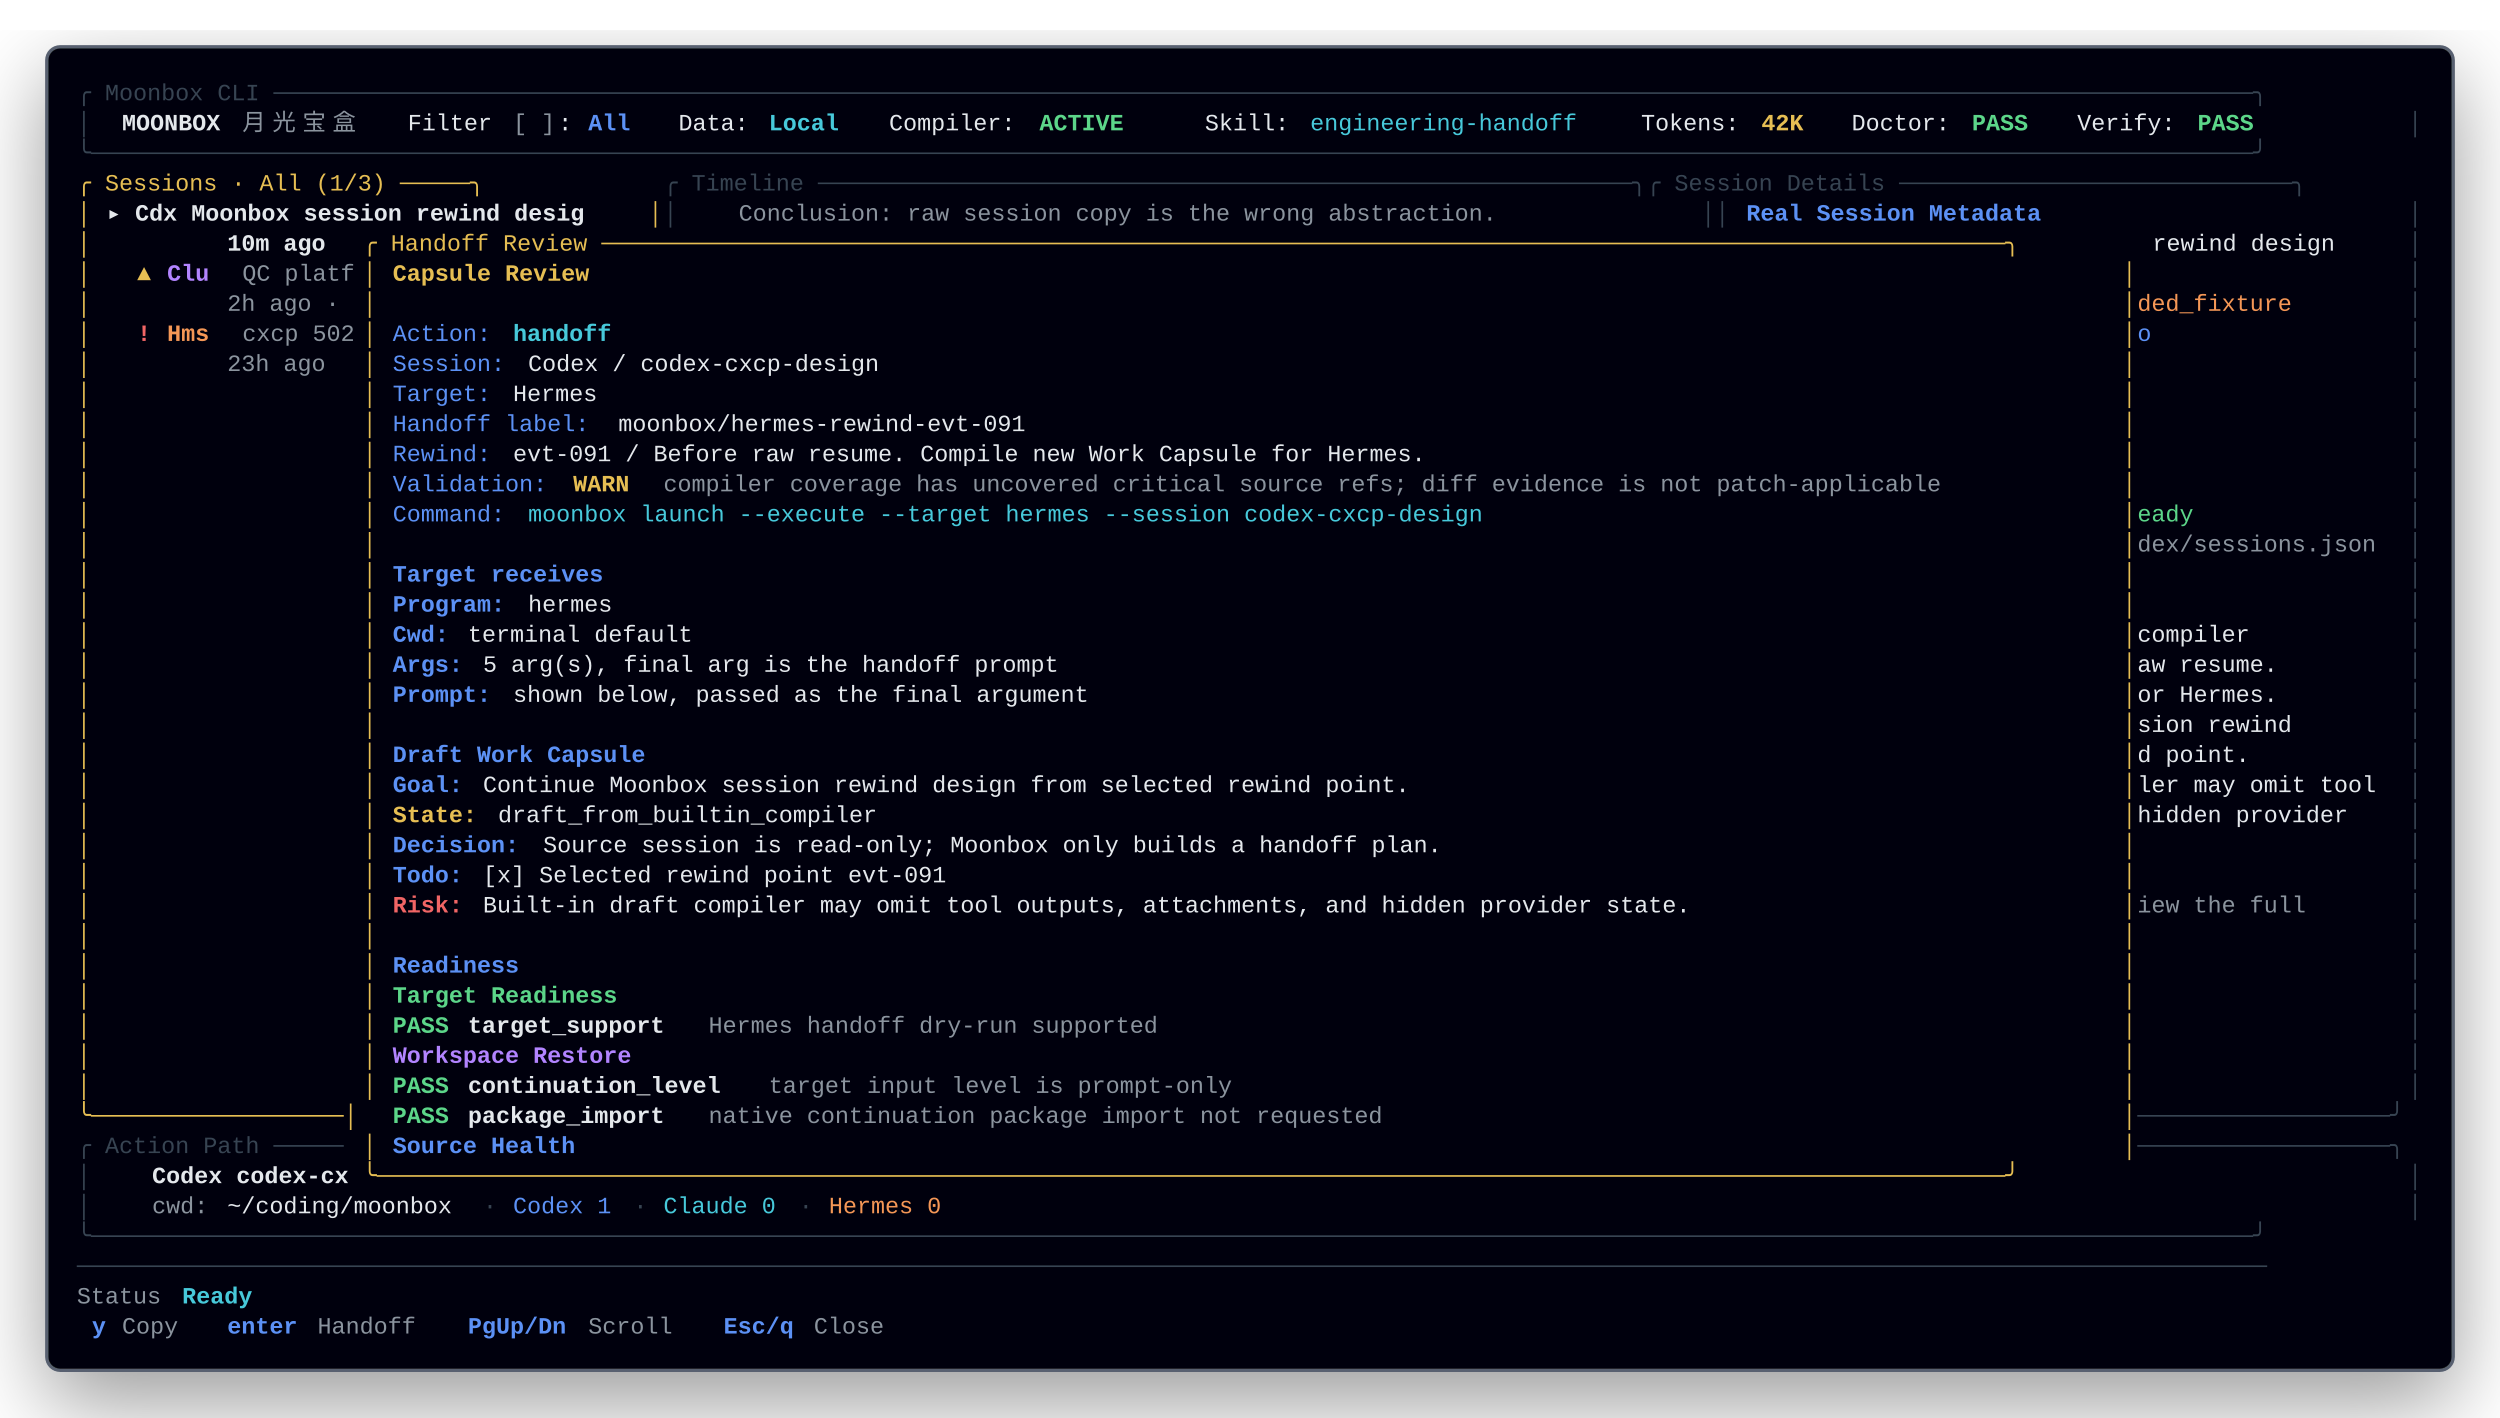
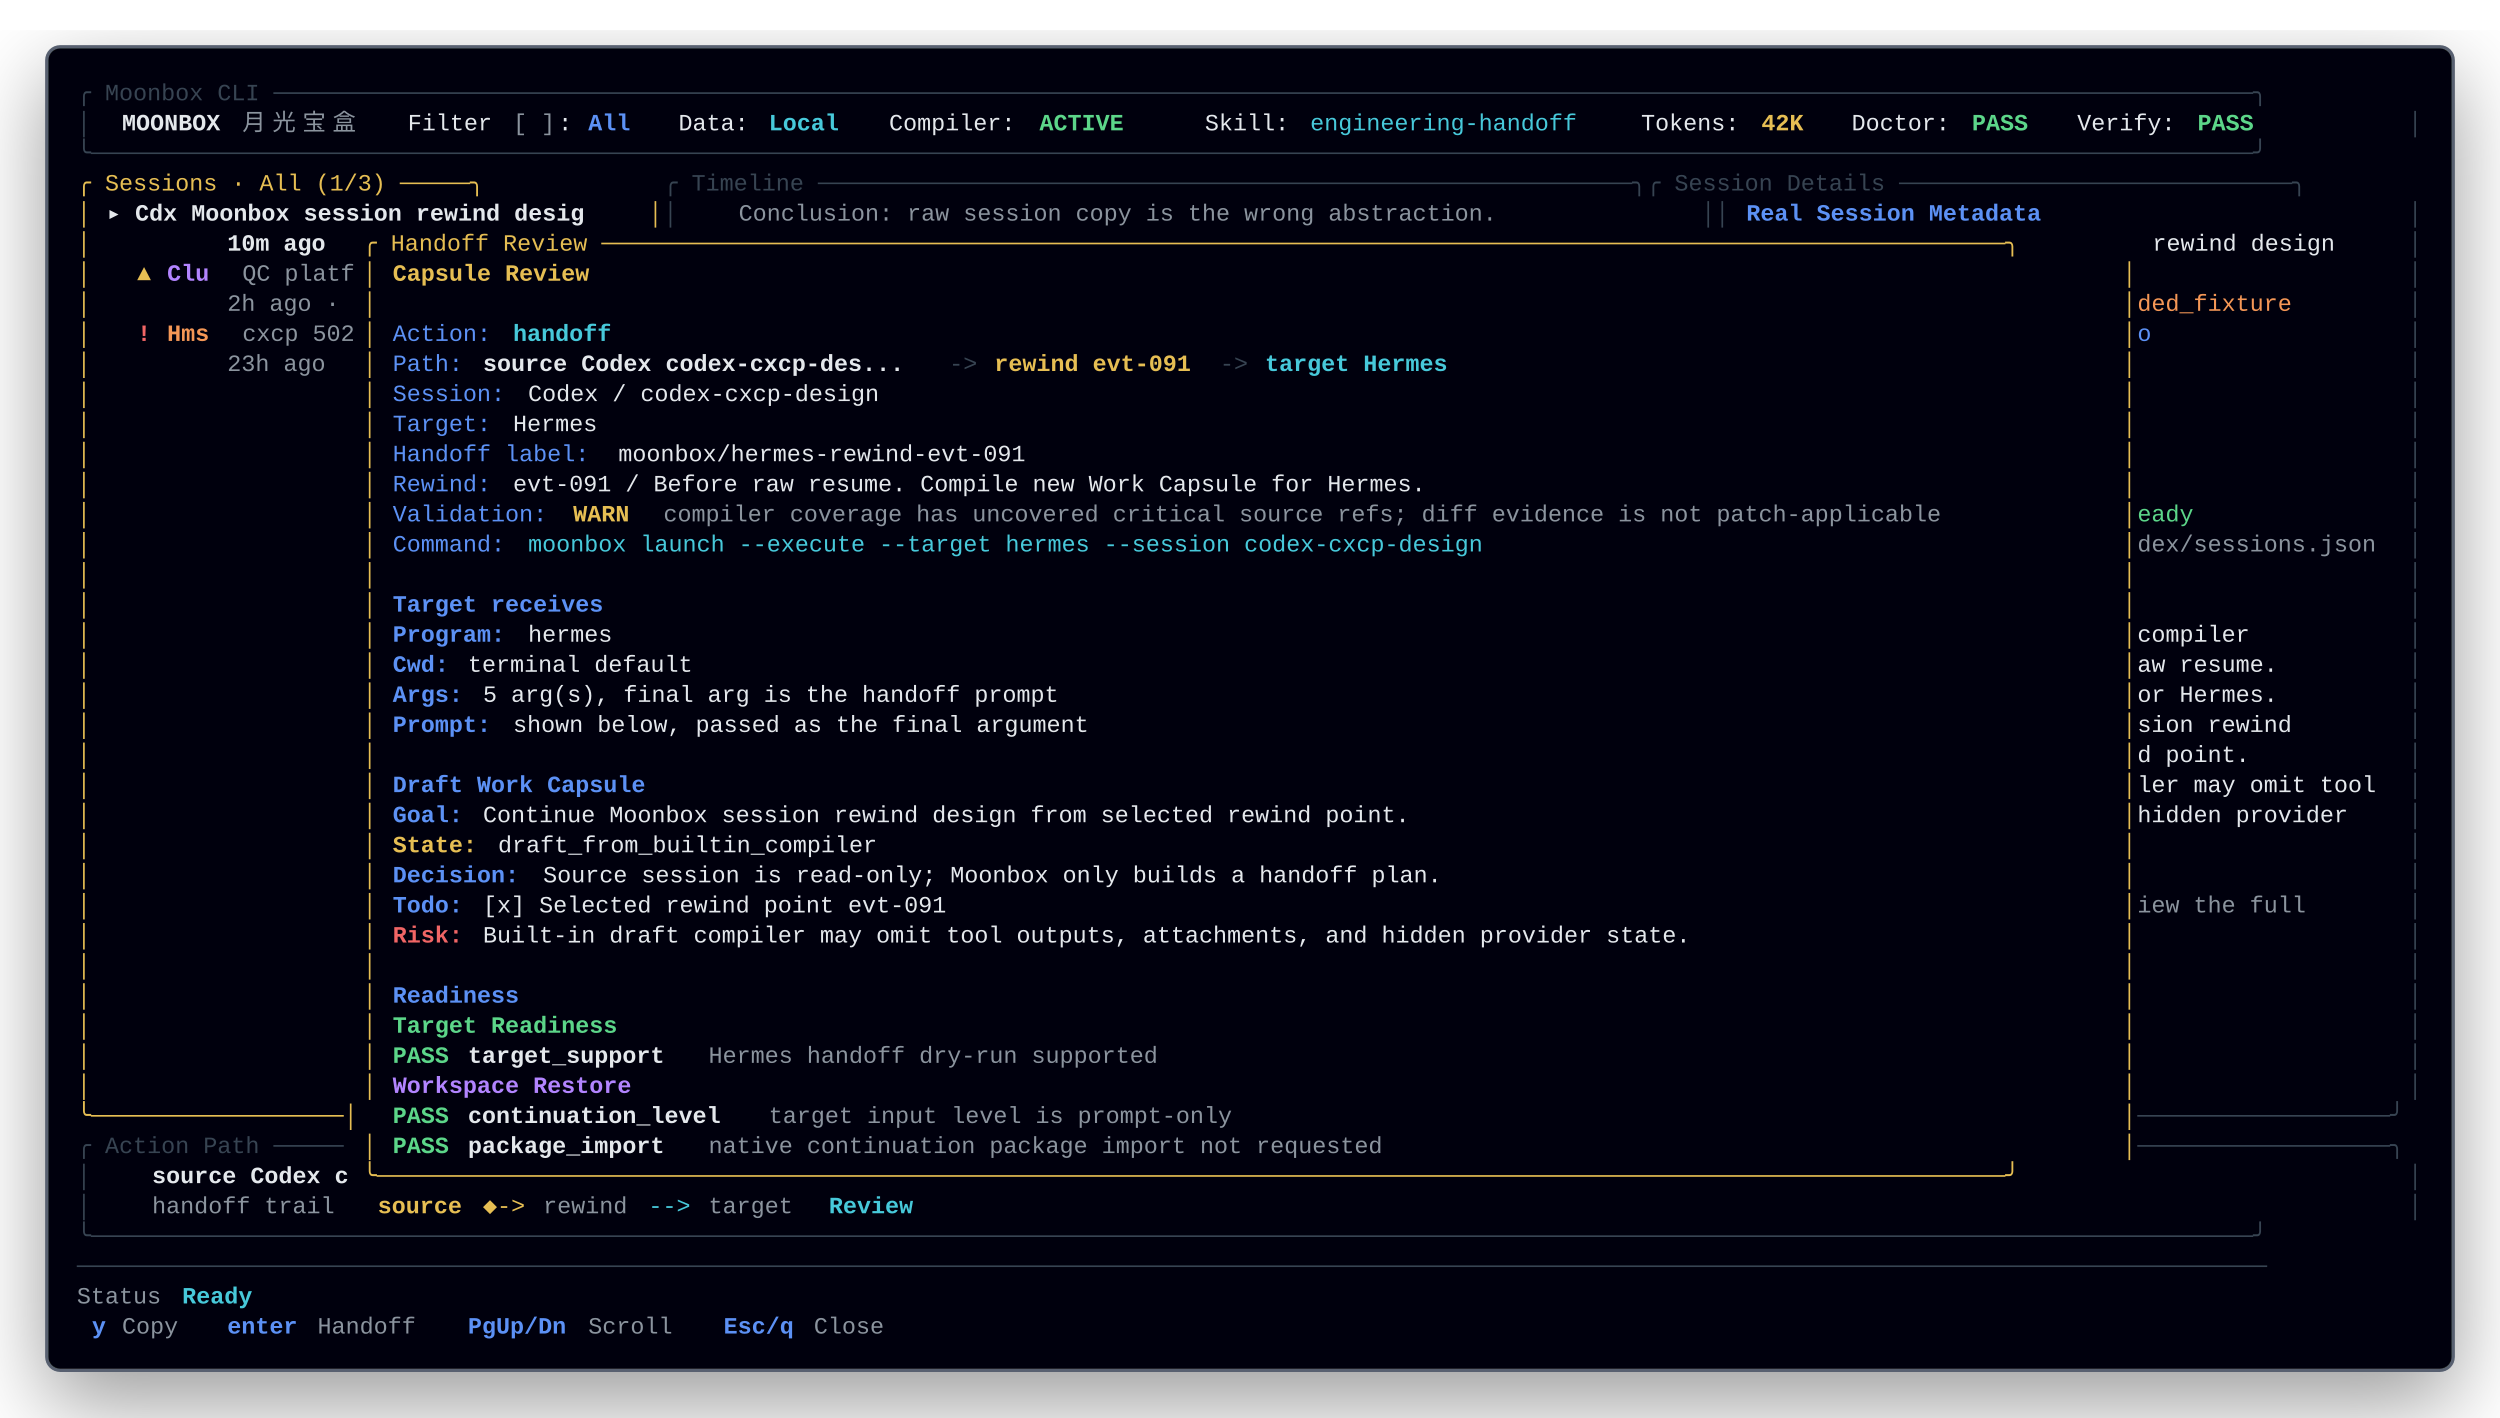
<svg xmlns="http://www.w3.org/2000/svg" width="1496" height="848" viewBox="0 0 1496 848" role="img" aria-labelledby="title desc">
  <defs>
    <filter id="shadow" x="-10%" y="-10%" width="120%" height="120%">
      <feDropShadow dx="0" dy="18" stdDeviation="26" flood-color="#000000" flood-opacity="0.40" />
    </filter>
    <style>
      .mono { font-family: ui-monospace, SFMono-Regular, Menlo, Monaco, Consolas, "Liberation Mono", monospace; white-space: pre; }
    </style>
  </defs>
  <rect x="28" y="28" width="1440" height="792" rx="8" fill="#050607" stroke="#58616f" stroke-width="2" filter="url(#shadow)" />
  <text x="46" y="60" class="mono" font-size="14" font-weight="500" fill="#374452">╭ Moonbox CLI ─────────────────────────────────────────────────────────────────────────────────────────────────────────────────────────────────────────────╮</text>
  <text x="46" y="78" class="mono" font-size="14" font-weight="500" fill="#374452">│</text>
  <text x="73" y="78" class="mono" font-size="14" font-weight="800" fill="#e4e8ec">MOONBOX</text>
  <text x="145" y="78" class="mono" font-size="14" font-weight="500" fill="#8b949e">月</text>
  <text x="163" y="78" class="mono" font-size="14" font-weight="500" fill="#8b949e">光</text>
  <text x="181" y="78" class="mono" font-size="14" font-weight="500" fill="#8b949e">宝</text>
  <text x="199" y="78" class="mono" font-size="14" font-weight="500" fill="#8b949e">盒</text>
  <text x="244" y="78" class="mono" font-size="14" font-weight="500" fill="#e4e8ec">Filter</text>
  <text x="307" y="78" class="mono" font-size="14" font-weight="500" fill="#8b949e">[ ]</text>
  <text x="334" y="78" class="mono" font-size="14" font-weight="500" fill="#e4e8ec">:</text>
  <text x="352" y="78" class="mono" font-size="14" font-weight="800" fill="#5c91f5">All</text>
  <text x="406" y="78" class="mono" font-size="14" font-weight="500" fill="#e4e8ec">Data:</text>
  <text x="460" y="78" class="mono" font-size="14" font-weight="800" fill="#47c9da">Local</text>
  <text x="532" y="78" class="mono" font-size="14" font-weight="500" fill="#e4e8ec">Compiler:</text>
  <text x="622" y="78" class="mono" font-size="14" font-weight="800" fill="#5cd689">ACTIVE</text>
  <text x="721" y="78" class="mono" font-size="14" font-weight="500" fill="#e4e8ec">Skill:</text>
  <text x="784" y="78" class="mono" font-size="14" font-weight="500" fill="#47c9da">engineering-handoff</text>
  <text x="982" y="78" class="mono" font-size="14" font-weight="500" fill="#e4e8ec">Tokens:</text>
  <text x="1054" y="78" class="mono" font-size="14" font-weight="800" fill="#e6be53">42K</text>
  <text x="1108" y="78" class="mono" font-size="14" font-weight="500" fill="#e4e8ec">Doctor:</text>
  <text x="1180" y="78" class="mono" font-size="14" font-weight="800" fill="#5cd689">PASS</text>
  <text x="1243" y="78" class="mono" font-size="14" font-weight="500" fill="#e4e8ec">Verify:</text>
  <text x="1315" y="78" class="mono" font-size="14" font-weight="800" fill="#5cd689">PASS</text>
  <text x="1441" y="78" class="mono" font-size="14" font-weight="500" fill="#374452">│</text>
  <text x="46" y="96" class="mono" font-size="14" font-weight="500" fill="#374452">╰──────────────────────────────────────────────────────────────────────────────────────────────────────────────────────────────────────────────────────────╯</text>
  <text x="46" y="114" class="mono" font-size="14" font-weight="500" fill="#e6be53">╭ Sessions · All (1/3)           ─────╮</text>
  <text x="397" y="114" class="mono" font-size="14" font-weight="500" fill="#374452">╭ Timeline ──────────────────────────────────────────────────────────╮╭ Session Details ────────────────────────────╮</text>
  <text x="46" y="132" class="mono" font-size="14" font-weight="500" fill="#e6be53">│</text>
  <text x="64" y="132" class="mono" font-size="14" font-weight="800" fill="#e4e8ec">▸ Cdx  Moonbox session rewind desig</text>
  <text x="388" y="132" class="mono" font-size="14" font-weight="500" fill="#e6be53">│</text>
  <text x="397" y="132" class="mono" font-size="14" font-weight="500" fill="#374452">│</text>
  <text x="442" y="132" class="mono" font-size="14" font-weight="500" fill="#8b949e">Conclusion: raw session copy is the wrong abstraction.</text>
  <text x="1018" y="132" class="mono" font-size="14" font-weight="500" fill="#374452">││</text>
  <text x="1045" y="132" class="mono" font-size="14" font-weight="800" fill="#5c91f5">Real Session Metadata</text>
  <text x="1441" y="132" class="mono" font-size="14" font-weight="500" fill="#374452">│</text>
  <text x="46" y="150" class="mono" font-size="14" font-weight="500" fill="#e6be53">│</text>
  <text x="136" y="150" class="mono" font-size="14" font-weight="800" fill="#e4e8ec">10m ago</text>
  <text x="217" y="150" class="mono" font-size="14" font-weight="500" fill="#e6be53">╭ Handoff Review ────────────────────────────────────────────────────────────────────────────────────────────────────╮</text>
  <text x="1288" y="150" class="mono" font-size="14" font-weight="500" fill="#e4e8ec">rewind design</text>
  <text x="1441" y="150" class="mono" font-size="14" font-weight="500" fill="#374452">│</text>
  <text x="46" y="168" class="mono" font-size="14" font-weight="500" fill="#e6be53">│</text>
  <text x="82" y="168" class="mono" font-size="14" font-weight="500" fill="#e6be53">▲</text>
  <text x="100" y="168" class="mono" font-size="14" font-weight="800" fill="#b284ff">Clu</text>
  <text x="145" y="168" class="mono" font-size="14" font-weight="500" fill="#8b949e">QC platf</text>
  <text x="217" y="168" class="mono" font-size="14" font-weight="500" fill="#e6be53">│</text>
  <text x="235" y="168" class="mono" font-size="14" font-weight="800" fill="#e6be53">Capsule Review</text>
  <text x="1270" y="168" class="mono" font-size="14" font-weight="500" fill="#e6be53">│</text>
  <text x="1441" y="168" class="mono" font-size="14" font-weight="500" fill="#374452">│</text>
  <text x="46" y="186" class="mono" font-size="14" font-weight="500" fill="#e6be53">│</text>
  <text x="136" y="186" class="mono" font-size="14" font-weight="500" fill="#8b949e">2h ago  ·</text>
  <text x="217" y="186" class="mono" font-size="14" font-weight="500" fill="#e6be53">│</text>
  <text x="1270" y="186" class="mono" font-size="14" font-weight="500" fill="#e6be53">│</text>
  <text x="1279" y="186" class="mono" font-size="14" font-weight="500" fill="#f59756">ded_fixture</text>
  <text x="1441" y="186" class="mono" font-size="14" font-weight="500" fill="#374452">│</text>
  <text x="46" y="204" class="mono" font-size="14" font-weight="500" fill="#e6be53">│</text>
  <text x="82" y="204" class="mono" font-size="14" font-weight="800" fill="#f16565">!</text>
  <text x="100" y="204" class="mono" font-size="14" font-weight="800" fill="#f59756">Hms</text>
  <text x="145" y="204" class="mono" font-size="14" font-weight="500" fill="#8b949e">cxcp 502</text>
  <text x="217" y="204" class="mono" font-size="14" font-weight="500" fill="#e6be53">│</text>
  <text x="235" y="204" class="mono" font-size="14" font-weight="500" fill="#5c91f5">Action:</text>
  <text x="307" y="204" class="mono" font-size="14" font-weight="800" fill="#47c9da">handoff</text>
  <text x="1270" y="204" class="mono" font-size="14" font-weight="500" fill="#e6be53">│</text>
  <text x="1279" y="204" class="mono" font-size="14" font-weight="500" fill="#5c91f5">o</text>
  <text x="1441" y="204" class="mono" font-size="14" font-weight="500" fill="#374452">│</text>
  <text x="46" y="222" class="mono" font-size="14" font-weight="500" fill="#e6be53">│</text>
  <text x="136" y="222" class="mono" font-size="14" font-weight="500" fill="#8b949e">23h ago</text>
  <text x="217" y="222" class="mono" font-size="14" font-weight="500" fill="#e6be53">│</text>
-   <text x="235" y="222" class="mono" font-size="14" font-weight="500" fill="#5c91f5">Session:</text>
-   <text x="316" y="222" class="mono" font-size="14" font-weight="500" fill="#e4e8ec">Codex / codex-cxcp-design</text>
+   <text x="235" y="222" class="mono" font-size="14" font-weight="500" fill="#5c91f5">Path:</text>
+   <text x="289" y="222" class="mono" font-size="14" font-weight="800" fill="#e4e8ec">source Codex codex-cxcp-des...</text>
+   <text x="568" y="222" class="mono" font-size="14" font-weight="500" fill="#374452">-&gt;</text>
+   <text x="595" y="222" class="mono" font-size="14" font-weight="800" fill="#e6be53">rewind evt-091</text>
+   <text x="730" y="222" class="mono" font-size="14" font-weight="500" fill="#374452">-&gt;</text>
+   <text x="757" y="222" class="mono" font-size="14" font-weight="800" fill="#47c9da">target Hermes</text>
  <text x="1270" y="222" class="mono" font-size="14" font-weight="500" fill="#e6be53">│</text>
  <text x="1441" y="222" class="mono" font-size="14" font-weight="500" fill="#374452">│</text>
  <text x="46" y="240" class="mono" font-size="14" font-weight="500" fill="#e6be53">│</text>
  <text x="217" y="240" class="mono" font-size="14" font-weight="500" fill="#e6be53">│</text>
-   <text x="235" y="240" class="mono" font-size="14" font-weight="500" fill="#5c91f5">Target:</text>
-   <text x="307" y="240" class="mono" font-size="14" font-weight="500" fill="#e4e8ec">Hermes</text>
+   <text x="235" y="240" class="mono" font-size="14" font-weight="500" fill="#5c91f5">Session:</text>
+   <text x="316" y="240" class="mono" font-size="14" font-weight="500" fill="#e4e8ec">Codex / codex-cxcp-design</text>
  <text x="1270" y="240" class="mono" font-size="14" font-weight="500" fill="#e6be53">│</text>
  <text x="1441" y="240" class="mono" font-size="14" font-weight="500" fill="#374452">│</text>
  <text x="46" y="258" class="mono" font-size="14" font-weight="500" fill="#e6be53">│</text>
  <text x="217" y="258" class="mono" font-size="14" font-weight="500" fill="#e6be53">│</text>
-   <text x="235" y="258" class="mono" font-size="14" font-weight="500" fill="#5c91f5">Handoff label:</text>
-   <text x="370" y="258" class="mono" font-size="14" font-weight="500" fill="#e4e8ec">moonbox/hermes-rewind-evt-091</text>
+   <text x="235" y="258" class="mono" font-size="14" font-weight="500" fill="#5c91f5">Target:</text>
+   <text x="307" y="258" class="mono" font-size="14" font-weight="500" fill="#e4e8ec">Hermes</text>
  <text x="1270" y="258" class="mono" font-size="14" font-weight="500" fill="#e6be53">│</text>
  <text x="1441" y="258" class="mono" font-size="14" font-weight="500" fill="#374452">│</text>
  <text x="46" y="276" class="mono" font-size="14" font-weight="500" fill="#e6be53">│</text>
  <text x="217" y="276" class="mono" font-size="14" font-weight="500" fill="#e6be53">│</text>
-   <text x="235" y="276" class="mono" font-size="14" font-weight="500" fill="#5c91f5">Rewind:</text>
-   <text x="307" y="276" class="mono" font-size="14" font-weight="500" fill="#e4e8ec">evt-091 / Before raw resume. Compile new Work Capsule for Hermes.</text>
+   <text x="235" y="276" class="mono" font-size="14" font-weight="500" fill="#5c91f5">Handoff label:</text>
+   <text x="370" y="276" class="mono" font-size="14" font-weight="500" fill="#e4e8ec">moonbox/hermes-rewind-evt-091</text>
  <text x="1270" y="276" class="mono" font-size="14" font-weight="500" fill="#e6be53">│</text>
  <text x="1441" y="276" class="mono" font-size="14" font-weight="500" fill="#374452">│</text>
  <text x="46" y="294" class="mono" font-size="14" font-weight="500" fill="#e6be53">│</text>
  <text x="217" y="294" class="mono" font-size="14" font-weight="500" fill="#e6be53">│</text>
-   <text x="235" y="294" class="mono" font-size="14" font-weight="500" fill="#5c91f5">Validation:</text>
-   <text x="343" y="294" class="mono" font-size="14" font-weight="800" fill="#e6be53">WARN</text>
-   <text x="397" y="294" class="mono" font-size="14" font-weight="500" fill="#8b949e">compiler coverage has uncovered critical source refs; diff evidence is not patch-applicable</text>
+   <text x="235" y="294" class="mono" font-size="14" font-weight="500" fill="#5c91f5">Rewind:</text>
+   <text x="307" y="294" class="mono" font-size="14" font-weight="500" fill="#e4e8ec">evt-091 / Before raw resume. Compile new Work Capsule for Hermes.</text>
  <text x="1270" y="294" class="mono" font-size="14" font-weight="500" fill="#e6be53">│</text>
  <text x="1441" y="294" class="mono" font-size="14" font-weight="500" fill="#374452">│</text>
  <text x="46" y="312" class="mono" font-size="14" font-weight="500" fill="#e6be53">│</text>
  <text x="217" y="312" class="mono" font-size="14" font-weight="500" fill="#e6be53">│</text>
-   <text x="235" y="312" class="mono" font-size="14" font-weight="500" fill="#5c91f5">Command:</text>
-   <text x="316" y="312" class="mono" font-size="14" font-weight="500" fill="#47c9da">moonbox launch --execute --target hermes --session codex-cxcp-design</text>
+   <text x="235" y="312" class="mono" font-size="14" font-weight="500" fill="#5c91f5">Validation:</text>
+   <text x="343" y="312" class="mono" font-size="14" font-weight="800" fill="#e6be53">WARN</text>
+   <text x="397" y="312" class="mono" font-size="14" font-weight="500" fill="#8b949e">compiler coverage has uncovered critical source refs; diff evidence is not patch-applicable</text>
  <text x="1270" y="312" class="mono" font-size="14" font-weight="500" fill="#e6be53">│</text>
  <text x="1279" y="312" class="mono" font-size="14" font-weight="500" fill="#5cd689">eady</text>
  <text x="1441" y="312" class="mono" font-size="14" font-weight="500" fill="#374452">│</text>
  <text x="46" y="330" class="mono" font-size="14" font-weight="500" fill="#e6be53">│</text>
  <text x="217" y="330" class="mono" font-size="14" font-weight="500" fill="#e6be53">│</text>
+   <text x="235" y="330" class="mono" font-size="14" font-weight="500" fill="#5c91f5">Command:</text>
+   <text x="316" y="330" class="mono" font-size="14" font-weight="500" fill="#47c9da">moonbox launch --execute --target hermes --session codex-cxcp-design</text>
  <text x="1270" y="330" class="mono" font-size="14" font-weight="500" fill="#e6be53">│</text>
  <text x="1279" y="330" class="mono" font-size="14" font-weight="500" fill="#8b949e">dex/sessions.json</text>
  <text x="1441" y="330" class="mono" font-size="14" font-weight="500" fill="#374452">│</text>
  <text x="46" y="348" class="mono" font-size="14" font-weight="500" fill="#e6be53">│</text>
  <text x="217" y="348" class="mono" font-size="14" font-weight="500" fill="#e6be53">│</text>
-   <text x="235" y="348" class="mono" font-size="14" font-weight="800" fill="#5c91f5">Target receives</text>
  <text x="1270" y="348" class="mono" font-size="14" font-weight="500" fill="#e6be53">│</text>
  <text x="1441" y="348" class="mono" font-size="14" font-weight="500" fill="#374452">│</text>
  <text x="46" y="366" class="mono" font-size="14" font-weight="500" fill="#e6be53">│</text>
  <text x="217" y="366" class="mono" font-size="14" font-weight="500" fill="#e6be53">│</text>
-   <text x="235" y="366" class="mono" font-size="14" font-weight="800" fill="#5c91f5">Program:</text>
-   <text x="316" y="366" class="mono" font-size="14" font-weight="500" fill="#e4e8ec">hermes</text>
+   <text x="235" y="366" class="mono" font-size="14" font-weight="800" fill="#5c91f5">Target receives</text>
  <text x="1270" y="366" class="mono" font-size="14" font-weight="500" fill="#e6be53">│</text>
  <text x="1441" y="366" class="mono" font-size="14" font-weight="500" fill="#374452">│</text>
  <text x="46" y="384" class="mono" font-size="14" font-weight="500" fill="#e6be53">│</text>
  <text x="217" y="384" class="mono" font-size="14" font-weight="500" fill="#e6be53">│</text>
-   <text x="235" y="384" class="mono" font-size="14" font-weight="800" fill="#5c91f5">Cwd:</text>
-   <text x="280" y="384" class="mono" font-size="14" font-weight="500" fill="#e4e8ec">terminal default</text>
+   <text x="235" y="384" class="mono" font-size="14" font-weight="800" fill="#5c91f5">Program:</text>
+   <text x="316" y="384" class="mono" font-size="14" font-weight="500" fill="#e4e8ec">hermes</text>
  <text x="1270" y="384" class="mono" font-size="14" font-weight="500" fill="#e6be53">│</text>
  <text x="1279" y="384" class="mono" font-size="14" font-weight="500" fill="#e4e8ec">compiler</text>
  <text x="1441" y="384" class="mono" font-size="14" font-weight="500" fill="#374452">│</text>
  <text x="46" y="402" class="mono" font-size="14" font-weight="500" fill="#e6be53">│</text>
  <text x="217" y="402" class="mono" font-size="14" font-weight="500" fill="#e6be53">│</text>
-   <text x="235" y="402" class="mono" font-size="14" font-weight="800" fill="#5c91f5">Args:</text>
-   <text x="289" y="402" class="mono" font-size="14" font-weight="500" fill="#e4e8ec">5 arg(s), final arg is the handoff prompt</text>
+   <text x="235" y="402" class="mono" font-size="14" font-weight="800" fill="#5c91f5">Cwd:</text>
+   <text x="280" y="402" class="mono" font-size="14" font-weight="500" fill="#e4e8ec">terminal default</text>
  <text x="1270" y="402" class="mono" font-size="14" font-weight="500" fill="#e6be53">│</text>
  <text x="1279" y="402" class="mono" font-size="14" font-weight="500" fill="#e4e8ec">aw resume.</text>
  <text x="1441" y="402" class="mono" font-size="14" font-weight="500" fill="#374452">│</text>
  <text x="46" y="420" class="mono" font-size="14" font-weight="500" fill="#e6be53">│</text>
  <text x="217" y="420" class="mono" font-size="14" font-weight="500" fill="#e6be53">│</text>
-   <text x="235" y="420" class="mono" font-size="14" font-weight="800" fill="#5c91f5">Prompt:</text>
-   <text x="307" y="420" class="mono" font-size="14" font-weight="500" fill="#e4e8ec">shown below, passed as the final argument</text>
+   <text x="235" y="420" class="mono" font-size="14" font-weight="800" fill="#5c91f5">Args:</text>
+   <text x="289" y="420" class="mono" font-size="14" font-weight="500" fill="#e4e8ec">5 arg(s), final arg is the handoff prompt</text>
  <text x="1270" y="420" class="mono" font-size="14" font-weight="500" fill="#e6be53">│</text>
  <text x="1279" y="420" class="mono" font-size="14" font-weight="500" fill="#e4e8ec">or Hermes.</text>
  <text x="1441" y="420" class="mono" font-size="14" font-weight="500" fill="#374452">│</text>
  <text x="46" y="438" class="mono" font-size="14" font-weight="500" fill="#e6be53">│</text>
  <text x="217" y="438" class="mono" font-size="14" font-weight="500" fill="#e6be53">│</text>
+   <text x="235" y="438" class="mono" font-size="14" font-weight="800" fill="#5c91f5">Prompt:</text>
+   <text x="307" y="438" class="mono" font-size="14" font-weight="500" fill="#e4e8ec">shown below, passed as the final argument</text>
  <text x="1270" y="438" class="mono" font-size="14" font-weight="500" fill="#e6be53">│</text>
  <text x="1279" y="438" class="mono" font-size="14" font-weight="500" fill="#e4e8ec">sion rewind</text>
  <text x="1441" y="438" class="mono" font-size="14" font-weight="500" fill="#374452">│</text>
  <text x="46" y="456" class="mono" font-size="14" font-weight="500" fill="#e6be53">│</text>
  <text x="217" y="456" class="mono" font-size="14" font-weight="500" fill="#e6be53">│</text>
-   <text x="235" y="456" class="mono" font-size="14" font-weight="800" fill="#5c91f5">Draft Work Capsule</text>
  <text x="1270" y="456" class="mono" font-size="14" font-weight="500" fill="#e6be53">│</text>
  <text x="1279" y="456" class="mono" font-size="14" font-weight="500" fill="#e4e8ec">d point.</text>
  <text x="1441" y="456" class="mono" font-size="14" font-weight="500" fill="#374452">│</text>
  <text x="46" y="474" class="mono" font-size="14" font-weight="500" fill="#e6be53">│</text>
  <text x="217" y="474" class="mono" font-size="14" font-weight="500" fill="#e6be53">│</text>
-   <text x="235" y="474" class="mono" font-size="14" font-weight="800" fill="#5c91f5">Goal:</text>
-   <text x="289" y="474" class="mono" font-size="14" font-weight="500" fill="#e4e8ec">Continue Moonbox session rewind design from selected rewind point.</text>
+   <text x="235" y="474" class="mono" font-size="14" font-weight="800" fill="#5c91f5">Draft Work Capsule</text>
  <text x="1270" y="474" class="mono" font-size="14" font-weight="500" fill="#e6be53">│</text>
  <text x="1279" y="474" class="mono" font-size="14" font-weight="500" fill="#e4e8ec">ler may omit tool</text>
  <text x="1441" y="474" class="mono" font-size="14" font-weight="500" fill="#374452">│</text>
  <text x="46" y="492" class="mono" font-size="14" font-weight="500" fill="#e6be53">│</text>
  <text x="217" y="492" class="mono" font-size="14" font-weight="500" fill="#e6be53">│</text>
-   <text x="235" y="492" class="mono" font-size="14" font-weight="800" fill="#e6be53">State:</text>
-   <text x="298" y="492" class="mono" font-size="14" font-weight="500" fill="#e4e8ec">draft_from_builtin_compiler</text>
+   <text x="235" y="492" class="mono" font-size="14" font-weight="800" fill="#5c91f5">Goal:</text>
+   <text x="289" y="492" class="mono" font-size="14" font-weight="500" fill="#e4e8ec">Continue Moonbox session rewind design from selected rewind point.</text>
  <text x="1270" y="492" class="mono" font-size="14" font-weight="500" fill="#e6be53">│</text>
  <text x="1279" y="492" class="mono" font-size="14" font-weight="500" fill="#e4e8ec">hidden provider</text>
  <text x="1441" y="492" class="mono" font-size="14" font-weight="500" fill="#374452">│</text>
  <text x="46" y="510" class="mono" font-size="14" font-weight="500" fill="#e6be53">│</text>
  <text x="217" y="510" class="mono" font-size="14" font-weight="500" fill="#e6be53">│</text>
-   <text x="235" y="510" class="mono" font-size="14" font-weight="800" fill="#5c91f5">Decision:</text>
-   <text x="325" y="510" class="mono" font-size="14" font-weight="500" fill="#e4e8ec">Source session is read-only; Moonbox only builds a handoff plan.</text>
+   <text x="235" y="510" class="mono" font-size="14" font-weight="800" fill="#e6be53">State:</text>
+   <text x="298" y="510" class="mono" font-size="14" font-weight="500" fill="#e4e8ec">draft_from_builtin_compiler</text>
  <text x="1270" y="510" class="mono" font-size="14" font-weight="500" fill="#e6be53">│</text>
  <text x="1441" y="510" class="mono" font-size="14" font-weight="500" fill="#374452">│</text>
  <text x="46" y="528" class="mono" font-size="14" font-weight="500" fill="#e6be53">│</text>
  <text x="217" y="528" class="mono" font-size="14" font-weight="500" fill="#e6be53">│</text>
-   <text x="235" y="528" class="mono" font-size="14" font-weight="800" fill="#5c91f5">Todo:</text>
-   <text x="289" y="528" class="mono" font-size="14" font-weight="500" fill="#e4e8ec">[x] Selected rewind point evt-091</text>
+   <text x="235" y="528" class="mono" font-size="14" font-weight="800" fill="#5c91f5">Decision:</text>
+   <text x="325" y="528" class="mono" font-size="14" font-weight="500" fill="#e4e8ec">Source session is read-only; Moonbox only builds a handoff plan.</text>
  <text x="1270" y="528" class="mono" font-size="14" font-weight="500" fill="#e6be53">│</text>
  <text x="1441" y="528" class="mono" font-size="14" font-weight="500" fill="#374452">│</text>
  <text x="46" y="546" class="mono" font-size="14" font-weight="500" fill="#e6be53">│</text>
  <text x="217" y="546" class="mono" font-size="14" font-weight="500" fill="#e6be53">│</text>
-   <text x="235" y="546" class="mono" font-size="14" font-weight="800" fill="#f16565">Risk:</text>
-   <text x="289" y="546" class="mono" font-size="14" font-weight="500" fill="#e4e8ec">Built-in draft compiler may omit tool outputs, attachments, and hidden provider state.</text>
+   <text x="235" y="546" class="mono" font-size="14" font-weight="800" fill="#5c91f5">Todo:</text>
+   <text x="289" y="546" class="mono" font-size="14" font-weight="500" fill="#e4e8ec">[x] Selected rewind point evt-091</text>
  <text x="1270" y="546" class="mono" font-size="14" font-weight="500" fill="#e6be53">│</text>
  <text x="1279" y="546" class="mono" font-size="14" font-weight="500" fill="#8b949e">iew the full</text>
  <text x="1441" y="546" class="mono" font-size="14" font-weight="500" fill="#374452">│</text>
  <text x="46" y="564" class="mono" font-size="14" font-weight="500" fill="#e6be53">│</text>
  <text x="217" y="564" class="mono" font-size="14" font-weight="500" fill="#e6be53">│</text>
+   <text x="235" y="564" class="mono" font-size="14" font-weight="800" fill="#f16565">Risk:</text>
+   <text x="289" y="564" class="mono" font-size="14" font-weight="500" fill="#e4e8ec">Built-in draft compiler may omit tool outputs, attachments, and hidden provider state.</text>
  <text x="1270" y="564" class="mono" font-size="14" font-weight="500" fill="#e6be53">│</text>
  <text x="1441" y="564" class="mono" font-size="14" font-weight="500" fill="#374452">│</text>
  <text x="46" y="582" class="mono" font-size="14" font-weight="500" fill="#e6be53">│</text>
  <text x="217" y="582" class="mono" font-size="14" font-weight="500" fill="#e6be53">│</text>
-   <text x="235" y="582" class="mono" font-size="14" font-weight="800" fill="#5c91f5">Readiness</text>
  <text x="1270" y="582" class="mono" font-size="14" font-weight="500" fill="#e6be53">│</text>
  <text x="1441" y="582" class="mono" font-size="14" font-weight="500" fill="#374452">│</text>
  <text x="46" y="600" class="mono" font-size="14" font-weight="500" fill="#e6be53">│</text>
  <text x="217" y="600" class="mono" font-size="14" font-weight="500" fill="#e6be53">│</text>
-   <text x="235" y="600" class="mono" font-size="14" font-weight="800" fill="#5cd689">Target Readiness</text>
+   <text x="235" y="600" class="mono" font-size="14" font-weight="800" fill="#5c91f5">Readiness</text>
  <text x="1270" y="600" class="mono" font-size="14" font-weight="500" fill="#e6be53">│</text>
  <text x="1441" y="600" class="mono" font-size="14" font-weight="500" fill="#374452">│</text>
  <text x="46" y="618" class="mono" font-size="14" font-weight="500" fill="#e6be53">│</text>
  <text x="217" y="618" class="mono" font-size="14" font-weight="500" fill="#e6be53">│</text>
-   <text x="235" y="618" class="mono" font-size="14" font-weight="800" fill="#5cd689">PASS</text>
-   <text x="280" y="618" class="mono" font-size="14" font-weight="800" fill="#e4e8ec">target_support</text>
-   <text x="424" y="618" class="mono" font-size="14" font-weight="500" fill="#8b949e">Hermes handoff dry-run supported</text>
+   <text x="235" y="618" class="mono" font-size="14" font-weight="800" fill="#5cd689">Target Readiness</text>
  <text x="1270" y="618" class="mono" font-size="14" font-weight="500" fill="#e6be53">│</text>
  <text x="1441" y="618" class="mono" font-size="14" font-weight="500" fill="#374452">│</text>
  <text x="46" y="636" class="mono" font-size="14" font-weight="500" fill="#e6be53">│</text>
  <text x="217" y="636" class="mono" font-size="14" font-weight="500" fill="#e6be53">│</text>
-   <text x="235" y="636" class="mono" font-size="14" font-weight="800" fill="#b284ff">Workspace Restore</text>
+   <text x="235" y="636" class="mono" font-size="14" font-weight="800" fill="#5cd689">PASS</text>
+   <text x="280" y="636" class="mono" font-size="14" font-weight="800" fill="#e4e8ec">target_support</text>
+   <text x="424" y="636" class="mono" font-size="14" font-weight="500" fill="#8b949e">Hermes handoff dry-run supported</text>
  <text x="1270" y="636" class="mono" font-size="14" font-weight="500" fill="#e6be53">│</text>
  <text x="1441" y="636" class="mono" font-size="14" font-weight="500" fill="#374452">│</text>
  <text x="46" y="654" class="mono" font-size="14" font-weight="500" fill="#e6be53">│</text>
  <text x="217" y="654" class="mono" font-size="14" font-weight="500" fill="#e6be53">│</text>
-   <text x="235" y="654" class="mono" font-size="14" font-weight="800" fill="#5cd689">PASS</text>
-   <text x="280" y="654" class="mono" font-size="14" font-weight="800" fill="#e4e8ec">continuation_level</text>
-   <text x="460" y="654" class="mono" font-size="14" font-weight="500" fill="#8b949e">target input level is prompt-only</text>
+   <text x="235" y="654" class="mono" font-size="14" font-weight="800" fill="#b284ff">Workspace Restore</text>
  <text x="1270" y="654" class="mono" font-size="14" font-weight="500" fill="#e6be53">│</text>
  <text x="1441" y="654" class="mono" font-size="14" font-weight="500" fill="#374452">│</text>
  <text x="46" y="672" class="mono" font-size="14" font-weight="500" fill="#e6be53">╰──────────────────│</text>
  <text x="235" y="672" class="mono" font-size="14" font-weight="800" fill="#5cd689">PASS</text>
-   <text x="280" y="672" class="mono" font-size="14" font-weight="800" fill="#e4e8ec">package_import</text>
-   <text x="424" y="672" class="mono" font-size="14" font-weight="500" fill="#8b949e">native continuation package import not requested</text>
+   <text x="280" y="672" class="mono" font-size="14" font-weight="800" fill="#e4e8ec">continuation_level</text>
+   <text x="460" y="672" class="mono" font-size="14" font-weight="500" fill="#8b949e">target input level is prompt-only</text>
  <text x="1270" y="672" class="mono" font-size="14" font-weight="500" fill="#e6be53">│</text>
  <text x="1279" y="672" class="mono" font-size="14" font-weight="500" fill="#374452">──────────────────╯</text>
  <text x="46" y="690" class="mono" font-size="14" font-weight="500" fill="#374452">╭ Action Path ─────</text>
  <text x="217" y="690" class="mono" font-size="14" font-weight="500" fill="#e6be53">│</text>
-   <text x="235" y="690" class="mono" font-size="14" font-weight="800" fill="#5c91f5">Source Health</text>
+   <text x="235" y="690" class="mono" font-size="14" font-weight="800" fill="#5cd689">PASS</text>
+   <text x="280" y="690" class="mono" font-size="14" font-weight="800" fill="#e4e8ec">package_import</text>
+   <text x="424" y="690" class="mono" font-size="14" font-weight="500" fill="#8b949e">native continuation package import not requested</text>
  <text x="1270" y="690" class="mono" font-size="14" font-weight="500" fill="#e6be53">│</text>
  <text x="1279" y="690" class="mono" font-size="14" font-weight="500" fill="#374452">──────────────────╮</text>
  <text x="46" y="708" class="mono" font-size="14" font-weight="500" fill="#374452">│</text>
-   <text x="91" y="708" class="mono" font-size="14" font-weight="800" fill="#e4e8ec">Codex codex-cx</text>
+   <text x="91" y="708" class="mono" font-size="14" font-weight="800" fill="#e4e8ec">source Codex c</text>
  <text x="217" y="708" class="mono" font-size="14" font-weight="500" fill="#e6be53">╰────────────────────────────────────────────────────────────────────────────────────────────────────────────────────╯</text>
  <text x="1441" y="708" class="mono" font-size="14" font-weight="500" fill="#374452">│</text>
  <text x="46" y="726" class="mono" font-size="14" font-weight="500" fill="#374452">│</text>
-   <text x="91" y="726" class="mono" font-size="14" font-weight="500" fill="#8b949e">cwd:</text>
-   <text x="136" y="726" class="mono" font-size="14" font-weight="500" fill="#e4e8ec">~/coding/moonbox</text>
-   <text x="289" y="726" class="mono" font-size="14" font-weight="500" fill="#374452">·</text>
-   <text x="307" y="726" class="mono" font-size="14" font-weight="500" fill="#5c91f5">Codex 1</text>
-   <text x="379" y="726" class="mono" font-size="14" font-weight="500" fill="#374452">·</text>
-   <text x="397" y="726" class="mono" font-size="14" font-weight="500" fill="#47c9da">Claude 0</text>
-   <text x="478" y="726" class="mono" font-size="14" font-weight="500" fill="#374452">·</text>
-   <text x="496" y="726" class="mono" font-size="14" font-weight="500" fill="#f59756">Hermes 0</text>
+   <text x="91" y="726" class="mono" font-size="14" font-weight="500" fill="#8b949e">handoff trail</text>
+   <text x="226" y="726" class="mono" font-size="14" font-weight="800" fill="#e6be53">source</text>
+   <text x="289" y="726" class="mono" font-size="14" font-weight="500" fill="#e6be53">◆-&gt;</text>
+   <text x="325" y="726" class="mono" font-size="14" font-weight="500" fill="#8b949e">rewind</text>
+   <text x="388" y="726" class="mono" font-size="14" font-weight="500" fill="#47c9da">--&gt;</text>
+   <text x="424" y="726" class="mono" font-size="14" font-weight="500" fill="#8b949e">target</text>
+   <text x="496" y="726" class="mono" font-size="14" font-weight="800" fill="#47c9da">Review</text>
  <text x="1441" y="726" class="mono" font-size="14" font-weight="500" fill="#374452">│</text>
  <text x="46" y="744" class="mono" font-size="14" font-weight="500" fill="#374452">╰──────────────────────────────────────────────────────────────────────────────────────────────────────────────────────────────────────────────────────────╯</text>
  <text x="46" y="762" class="mono" font-size="14" font-weight="500" fill="#374452">────────────────────────────────────────────────────────────────────────────────────────────────────────────────────────────────────────────────────────────</text>
  <text x="46" y="780" class="mono" font-size="14" font-weight="500" fill="#8b949e">Status</text>
  <text x="109" y="780" class="mono" font-size="14" font-weight="800" fill="#47c9da">Ready</text>
  <text x="55" y="798" class="mono" font-size="14" font-weight="800" fill="#5c91f5">y</text>
  <text x="73" y="798" class="mono" font-size="14" font-weight="500" fill="#8b949e">Copy</text>
  <text x="136" y="798" class="mono" font-size="14" font-weight="800" fill="#5c91f5">enter</text>
  <text x="190" y="798" class="mono" font-size="14" font-weight="500" fill="#8b949e">Handoff</text>
  <text x="280" y="798" class="mono" font-size="14" font-weight="800" fill="#5c91f5">PgUp/Dn</text>
  <text x="352" y="798" class="mono" font-size="14" font-weight="500" fill="#8b949e">Scroll</text>
  <text x="433" y="798" class="mono" font-size="14" font-weight="800" fill="#5c91f5">Esc/q</text>
  <text x="487" y="798" class="mono" font-size="14" font-weight="500" fill="#8b949e">Close</text>
</svg>
